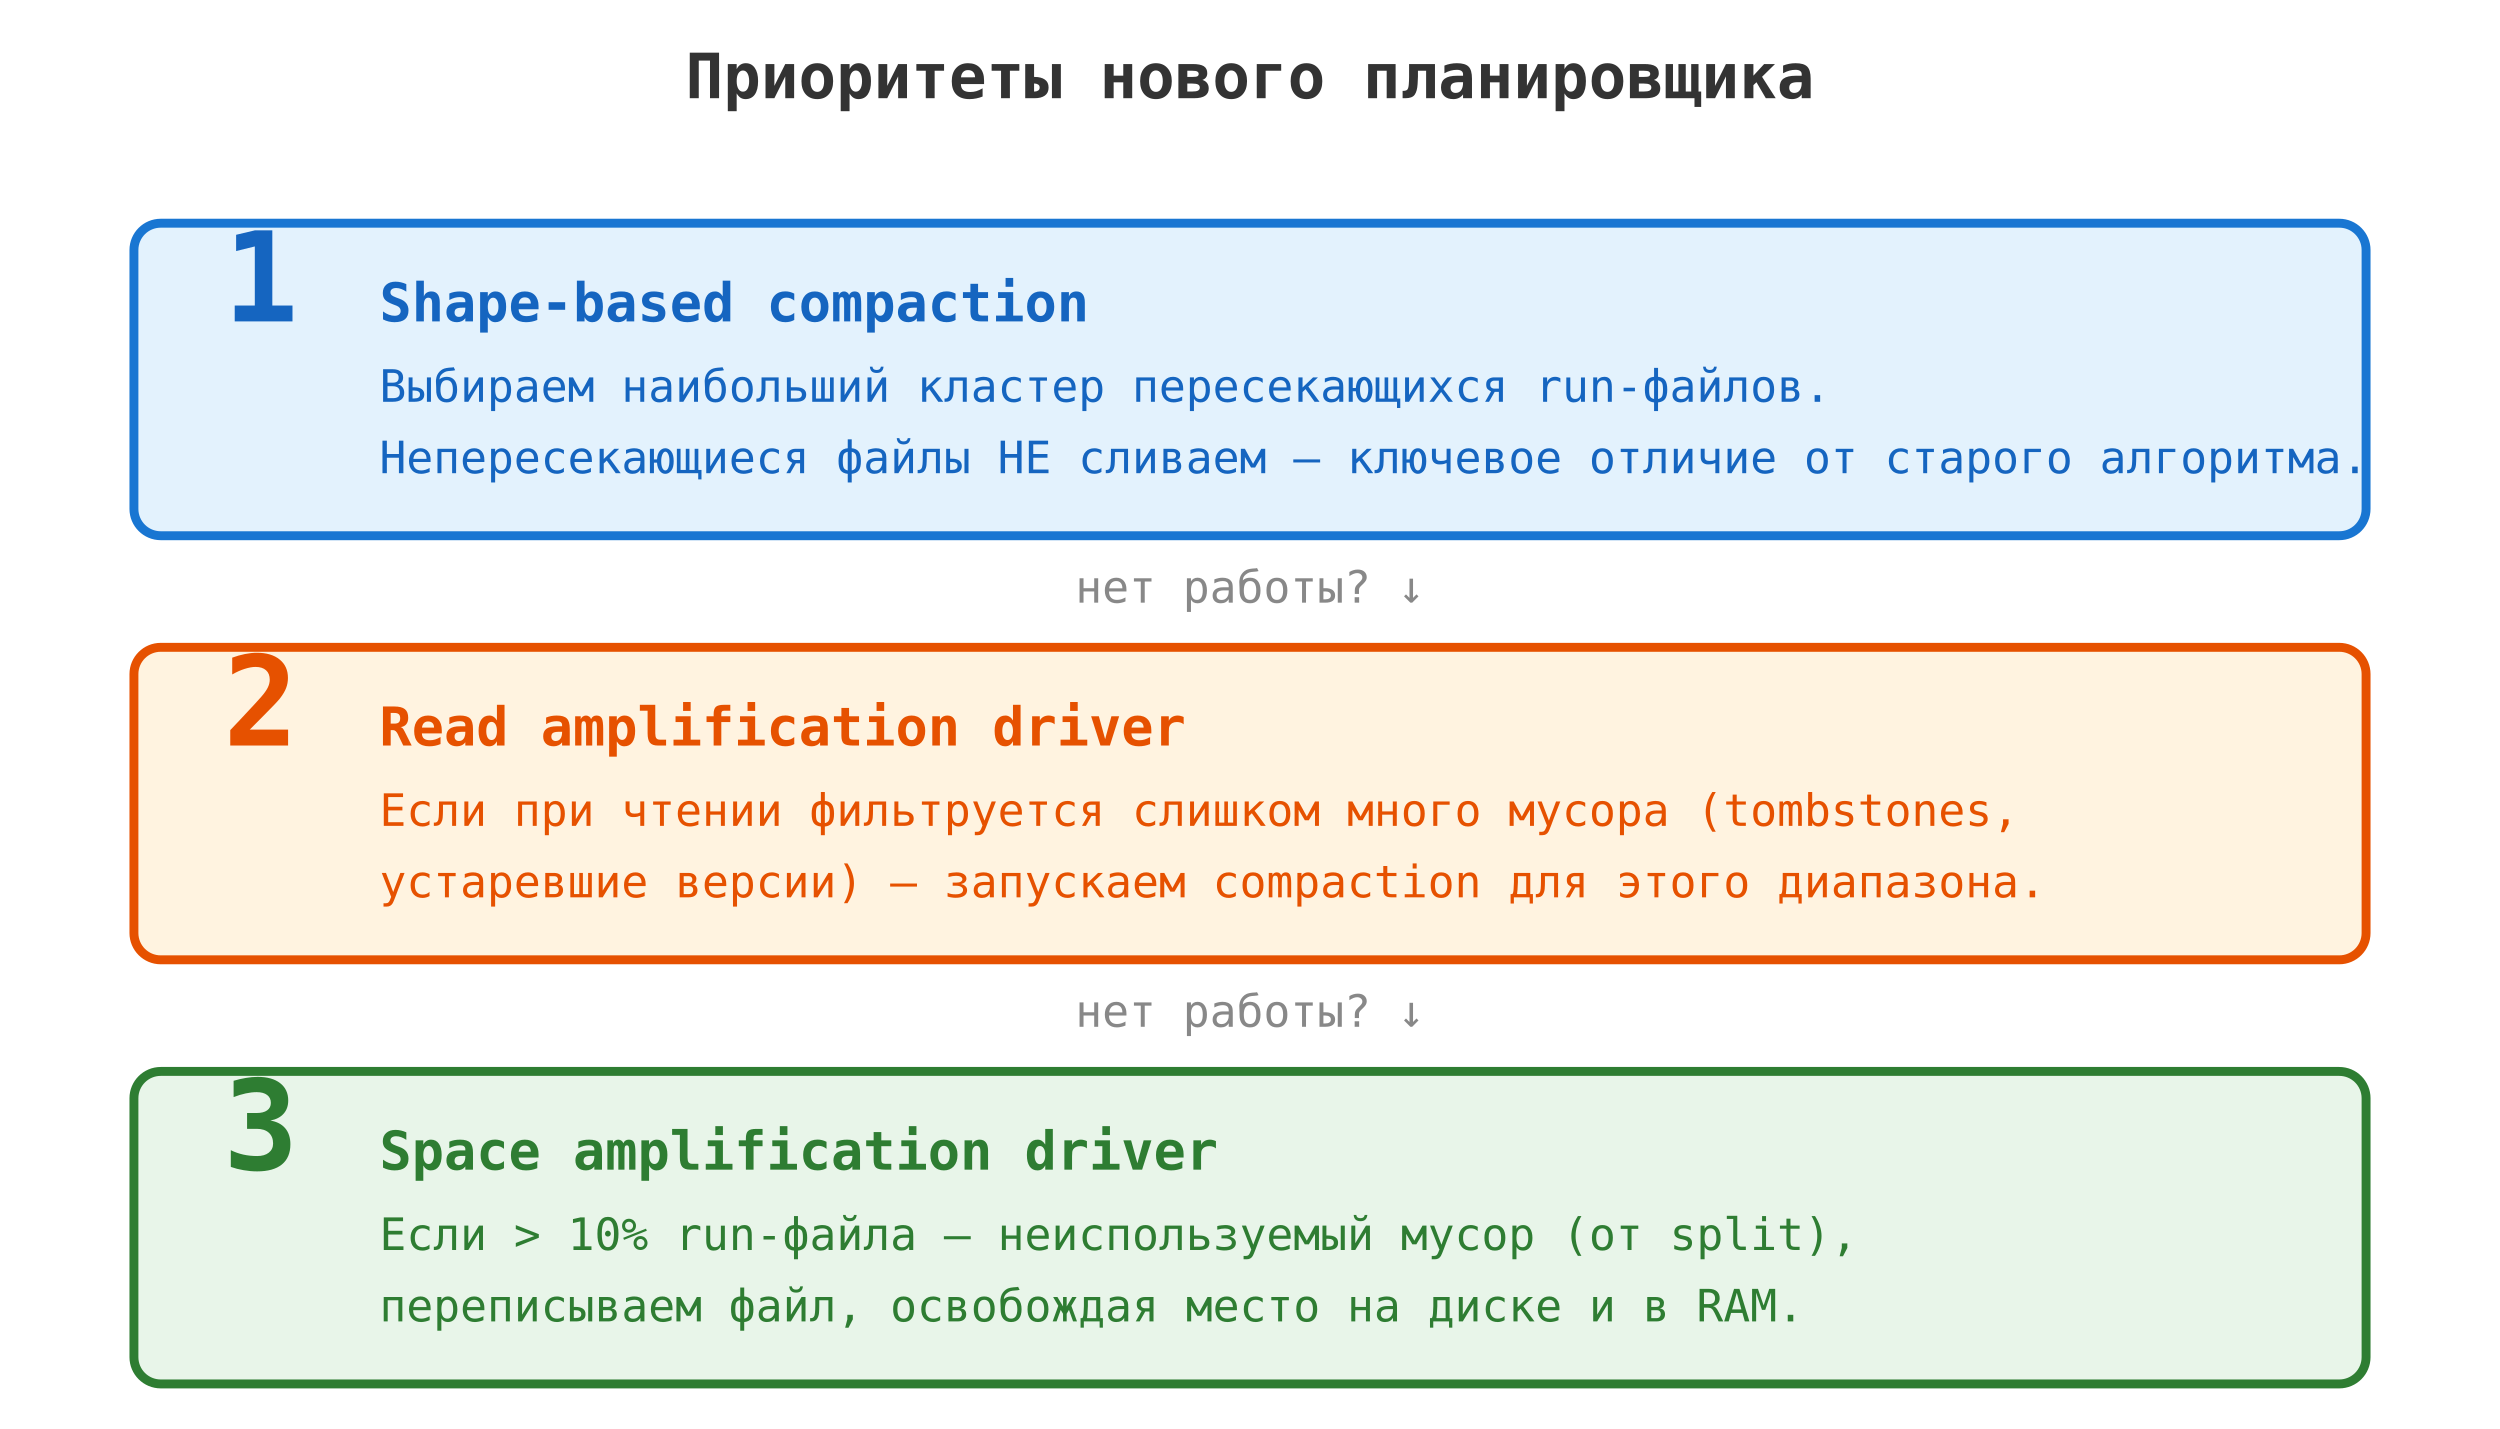
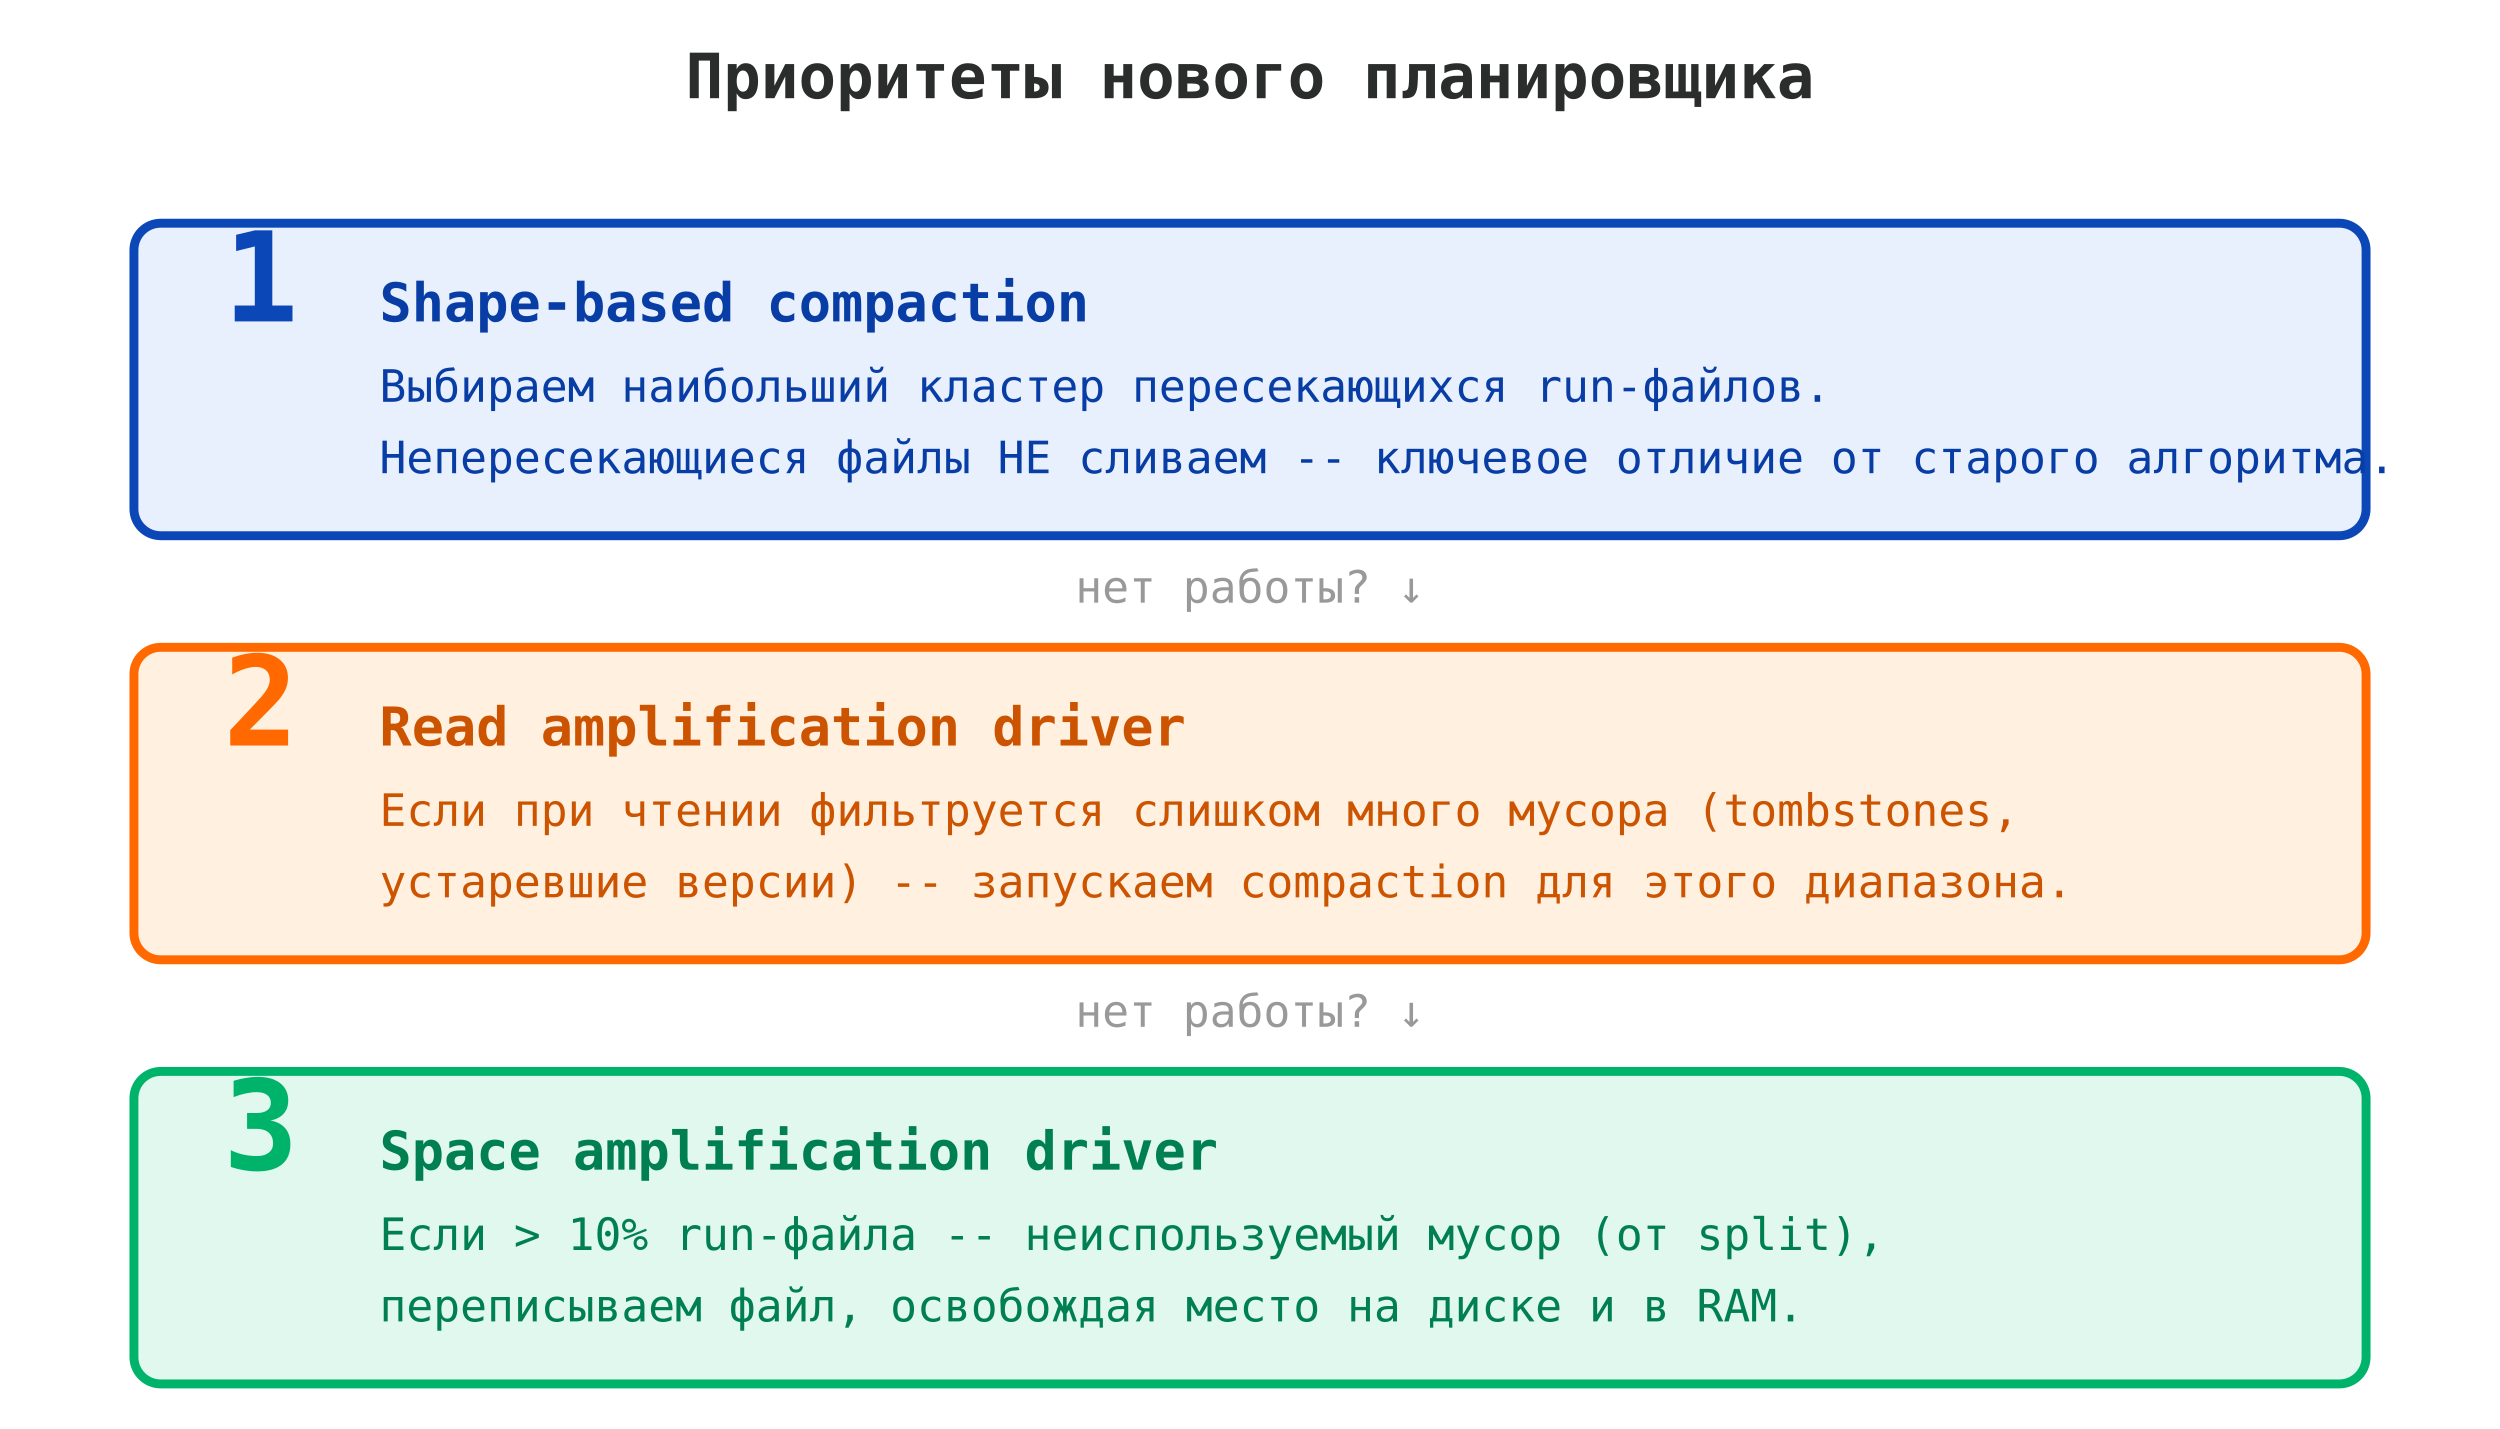
<svg xmlns="http://www.w3.org/2000/svg" viewBox="0 0 560 320" font-family="Consolas, monospace" font-size="11">
  <defs>
    <marker id="arr" markerWidth="7" markerHeight="5" refX="7" refY="2.5" orient="auto">
-       <path d="M0,0 L7,2.5 L0,5" fill="#555" />
+       <path d="M0,0 L7,2.5 L0,5" fill="#2B2D2C" />
    </marker>
  </defs>
-   <text x="280" y="22" text-anchor="middle" font-size="14" font-weight="bold" fill="#333">Приоритеты нового планировщика</text>
-   <rect x="30" y="50" width="500" height="70" rx="6" fill="#e3f2fd" stroke="#1976d2" stroke-width="2" />
-   <text x="50" y="72" fill="#1565c0" font-size="28" font-weight="bold">1</text>
-   <text x="85" y="72" fill="#1565c0" font-size="12" font-weight="bold">Shape-based compaction</text>
-   <text x="85" y="90" fill="#1565c0" font-size="10">Выбираем наибольший кластер пересекающихся run-файлов.</text>
-   <text x="85" y="106" fill="#1565c0" font-size="10">Непересекающиеся файлы НЕ сливаем — ключевое отличие от старого алгоритма.</text>
-   <text x="280" y="135" text-anchor="middle" fill="#888" font-size="10">нет работы? ↓</text>
-   <rect x="30" y="145" width="500" height="70" rx="6" fill="#fff3e0" stroke="#e65100" stroke-width="2" />
-   <text x="50" y="167" fill="#e65100" font-size="28" font-weight="bold">2</text>
-   <text x="85" y="167" fill="#e65100" font-size="12" font-weight="bold">Read amplification driver</text>
-   <text x="85" y="185" fill="#e65100" font-size="10">Если при чтении фильтруется слишком много мусора (tombstones,</text>
-   <text x="85" y="201" fill="#e65100" font-size="10">устаревшие версии) — запускаем compaction для этого диапазона.</text>
-   <text x="280" y="230" text-anchor="middle" fill="#888" font-size="10">нет работы? ↓</text>
-   <rect x="30" y="240" width="500" height="70" rx="6" fill="#e8f5e9" stroke="#2e7d32" stroke-width="2" />
-   <text x="50" y="262" fill="#2e7d32" font-size="28" font-weight="bold">3</text>
-   <text x="85" y="262" fill="#2e7d32" font-size="12" font-weight="bold">Space amplification driver</text>
-   <text x="85" y="280" fill="#2e7d32" font-size="10">Если &gt; 10% run-файла — неиспользуемый мусор (от split),</text>
-   <text x="85" y="296" fill="#2e7d32" font-size="10">переписываем файл, освобождая место на диске и в RAM.</text>
+   <text x="280" y="22" text-anchor="middle" font-size="14" font-weight="bold" fill="#2B2D2C">Приоритеты нового планировщика</text>
+   <rect x="30" y="50" width="500" height="70" rx="6" fill="#E8F0FE" stroke="#0C47B7" stroke-width="2" />
+   <text x="50" y="72" fill="#0C47B7" font-size="28" font-weight="bold">1</text>
+   <text x="85" y="72" fill="#073DA4" font-size="12" font-weight="bold">Shape-based compaction</text>
+   <text x="85" y="90" fill="#073DA4" font-size="10">Выбираем наибольший кластер пересекающихся run-файлов.</text>
+   <text x="85" y="106" fill="#073DA4" font-size="10">Непересекающиеся файлы НЕ сливаем -- ключевое отличие от старого алгоритма.</text>
+   <text x="280" y="135" text-anchor="middle" fill="#999" font-size="10">нет работы? ↓</text>
+   <rect x="30" y="145" width="500" height="70" rx="6" fill="#FFF0E0" stroke="#FF6900" stroke-width="2" />
+   <text x="50" y="167" fill="#FF6900" font-size="28" font-weight="bold">2</text>
+   <text x="85" y="167" fill="#CC5400" font-size="12" font-weight="bold">Read amplification driver</text>
+   <text x="85" y="185" fill="#CC5400" font-size="10">Если при чтении фильтруется слишком много мусора (tombstones,</text>
+   <text x="85" y="201" fill="#CC5400" font-size="10">устаревшие версии) -- запускаем compaction для этого диапазона.</text>
+   <text x="280" y="230" text-anchor="middle" fill="#999" font-size="10">нет работы? ↓</text>
+   <rect x="30" y="240" width="500" height="70" rx="6" fill="#E0F8ED" stroke="#00B36B" stroke-width="2" />
+   <text x="50" y="262" fill="#00B36B" font-size="28" font-weight="bold">3</text>
+   <text x="85" y="262" fill="#008050" font-size="12" font-weight="bold">Space amplification driver</text>
+   <text x="85" y="280" fill="#008050" font-size="10">Если &gt; 10% run-файла -- неиспользуемый мусор (от split),</text>
+   <text x="85" y="296" fill="#008050" font-size="10">переписываем файл, освобождая место на диске и в RAM.</text>
</svg>
